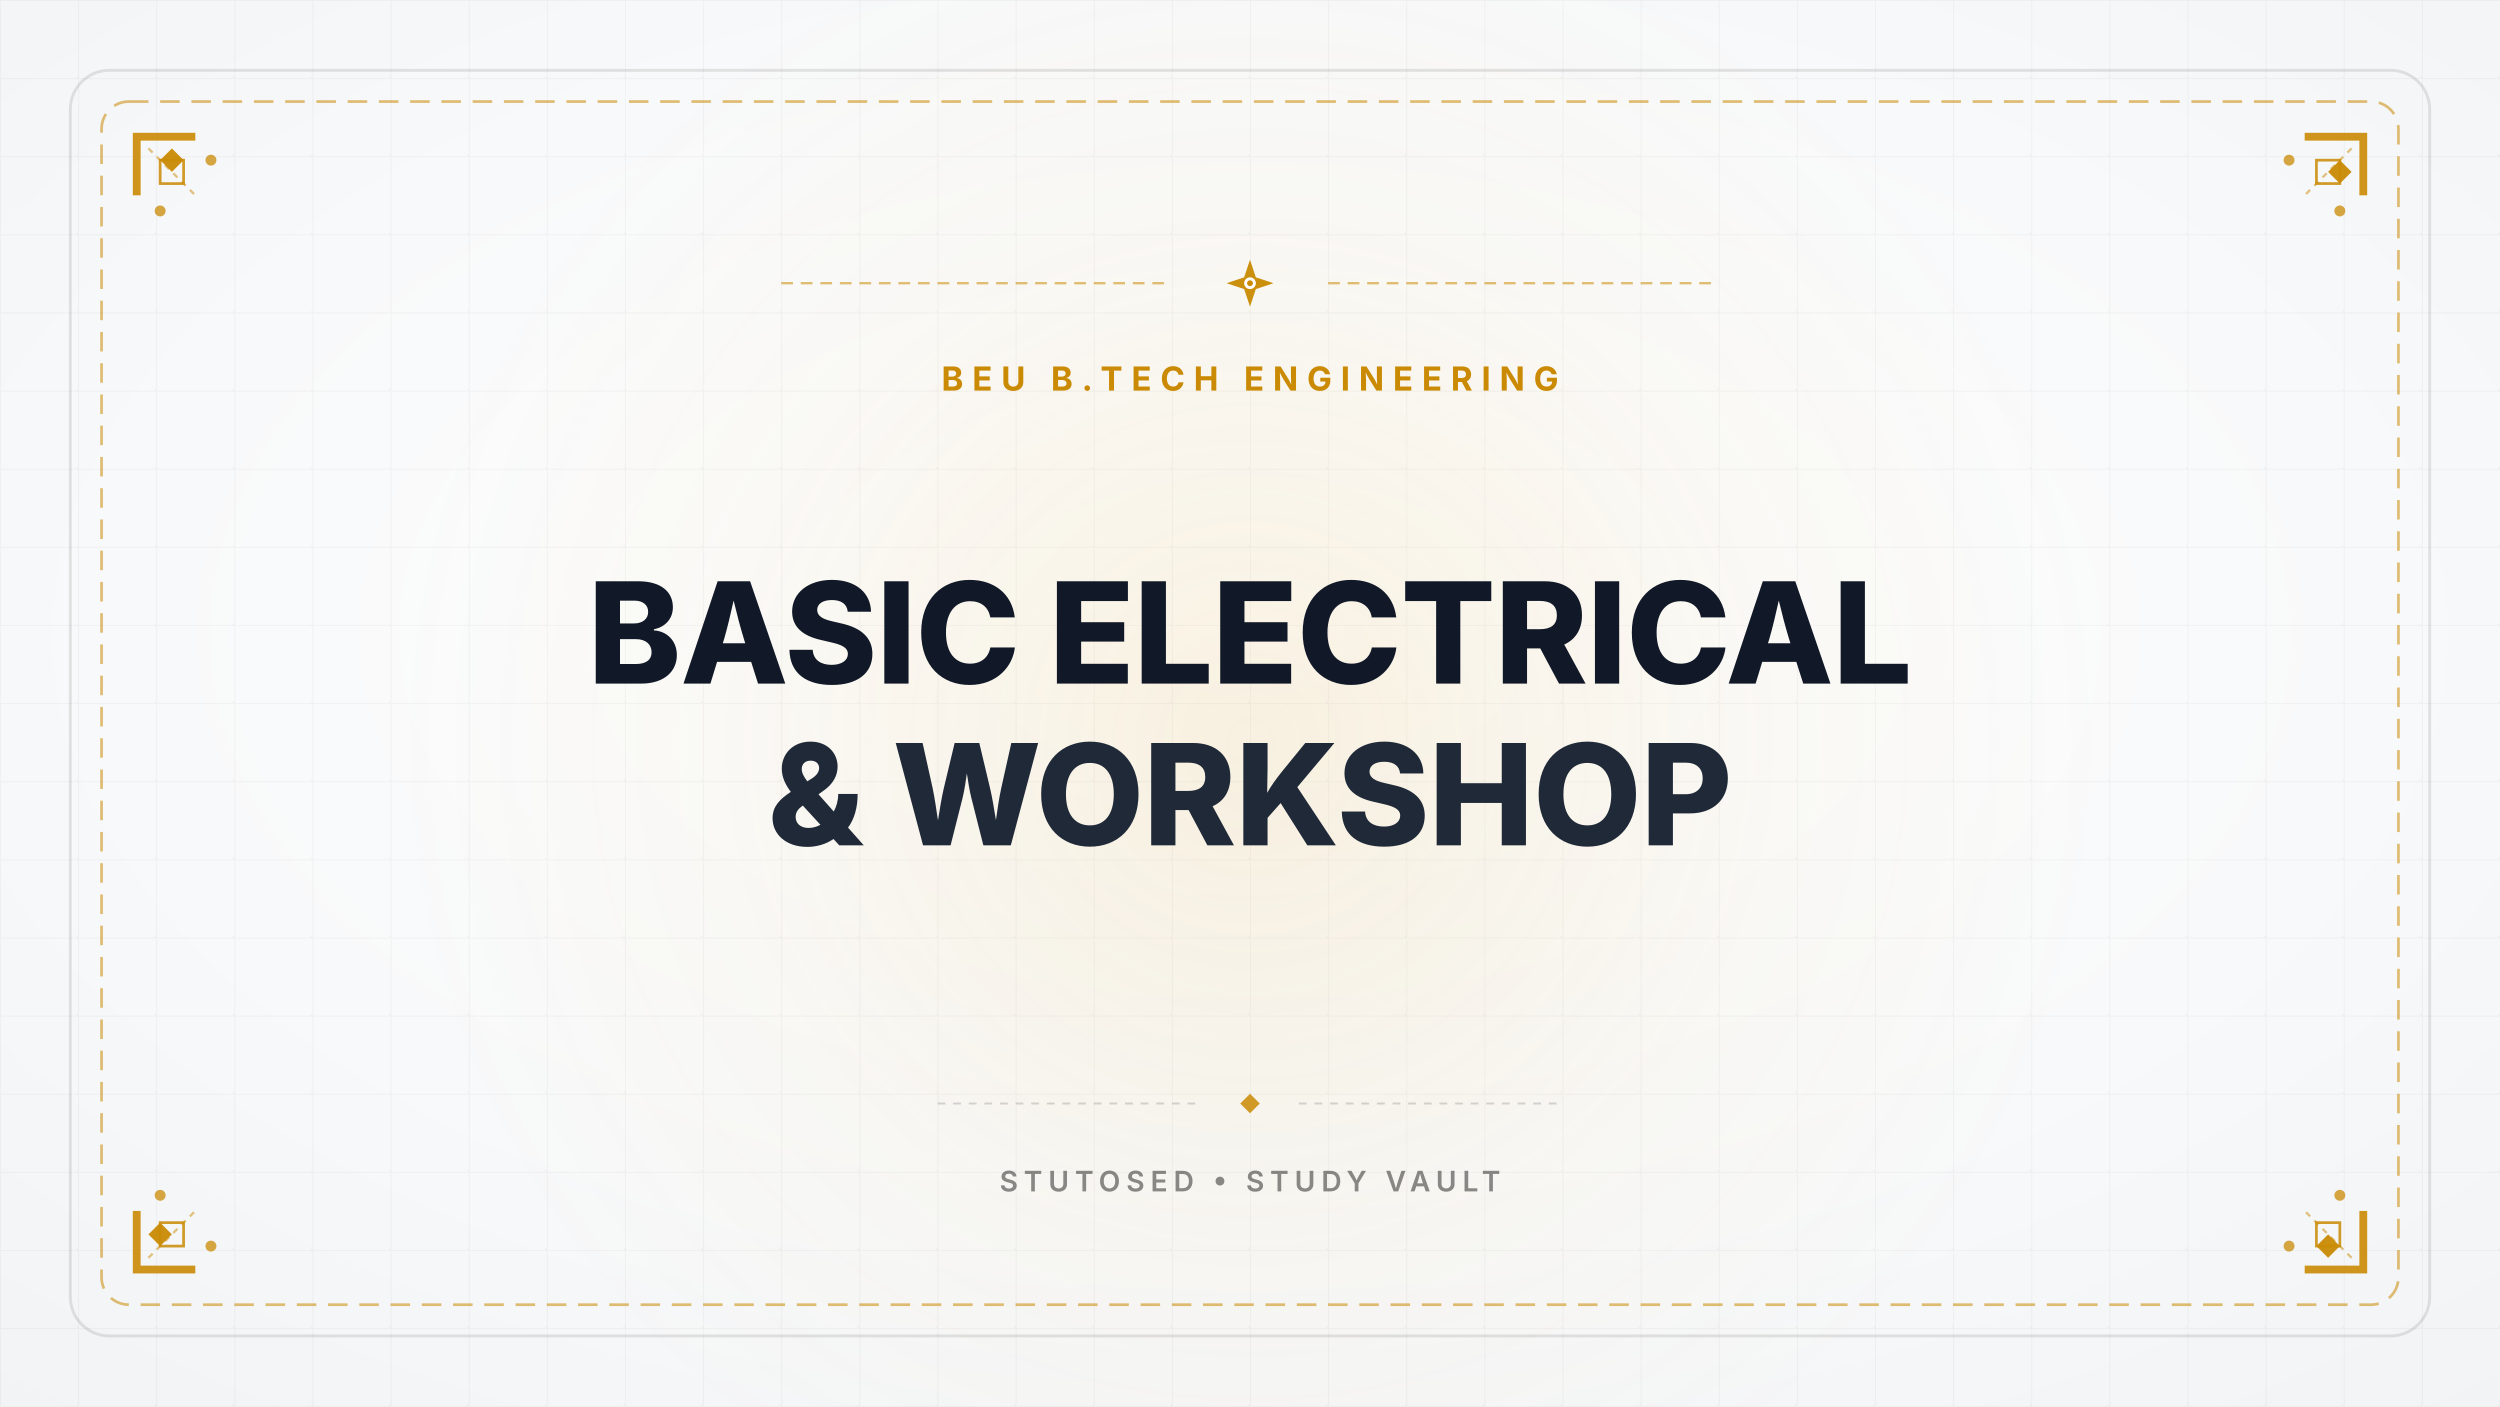
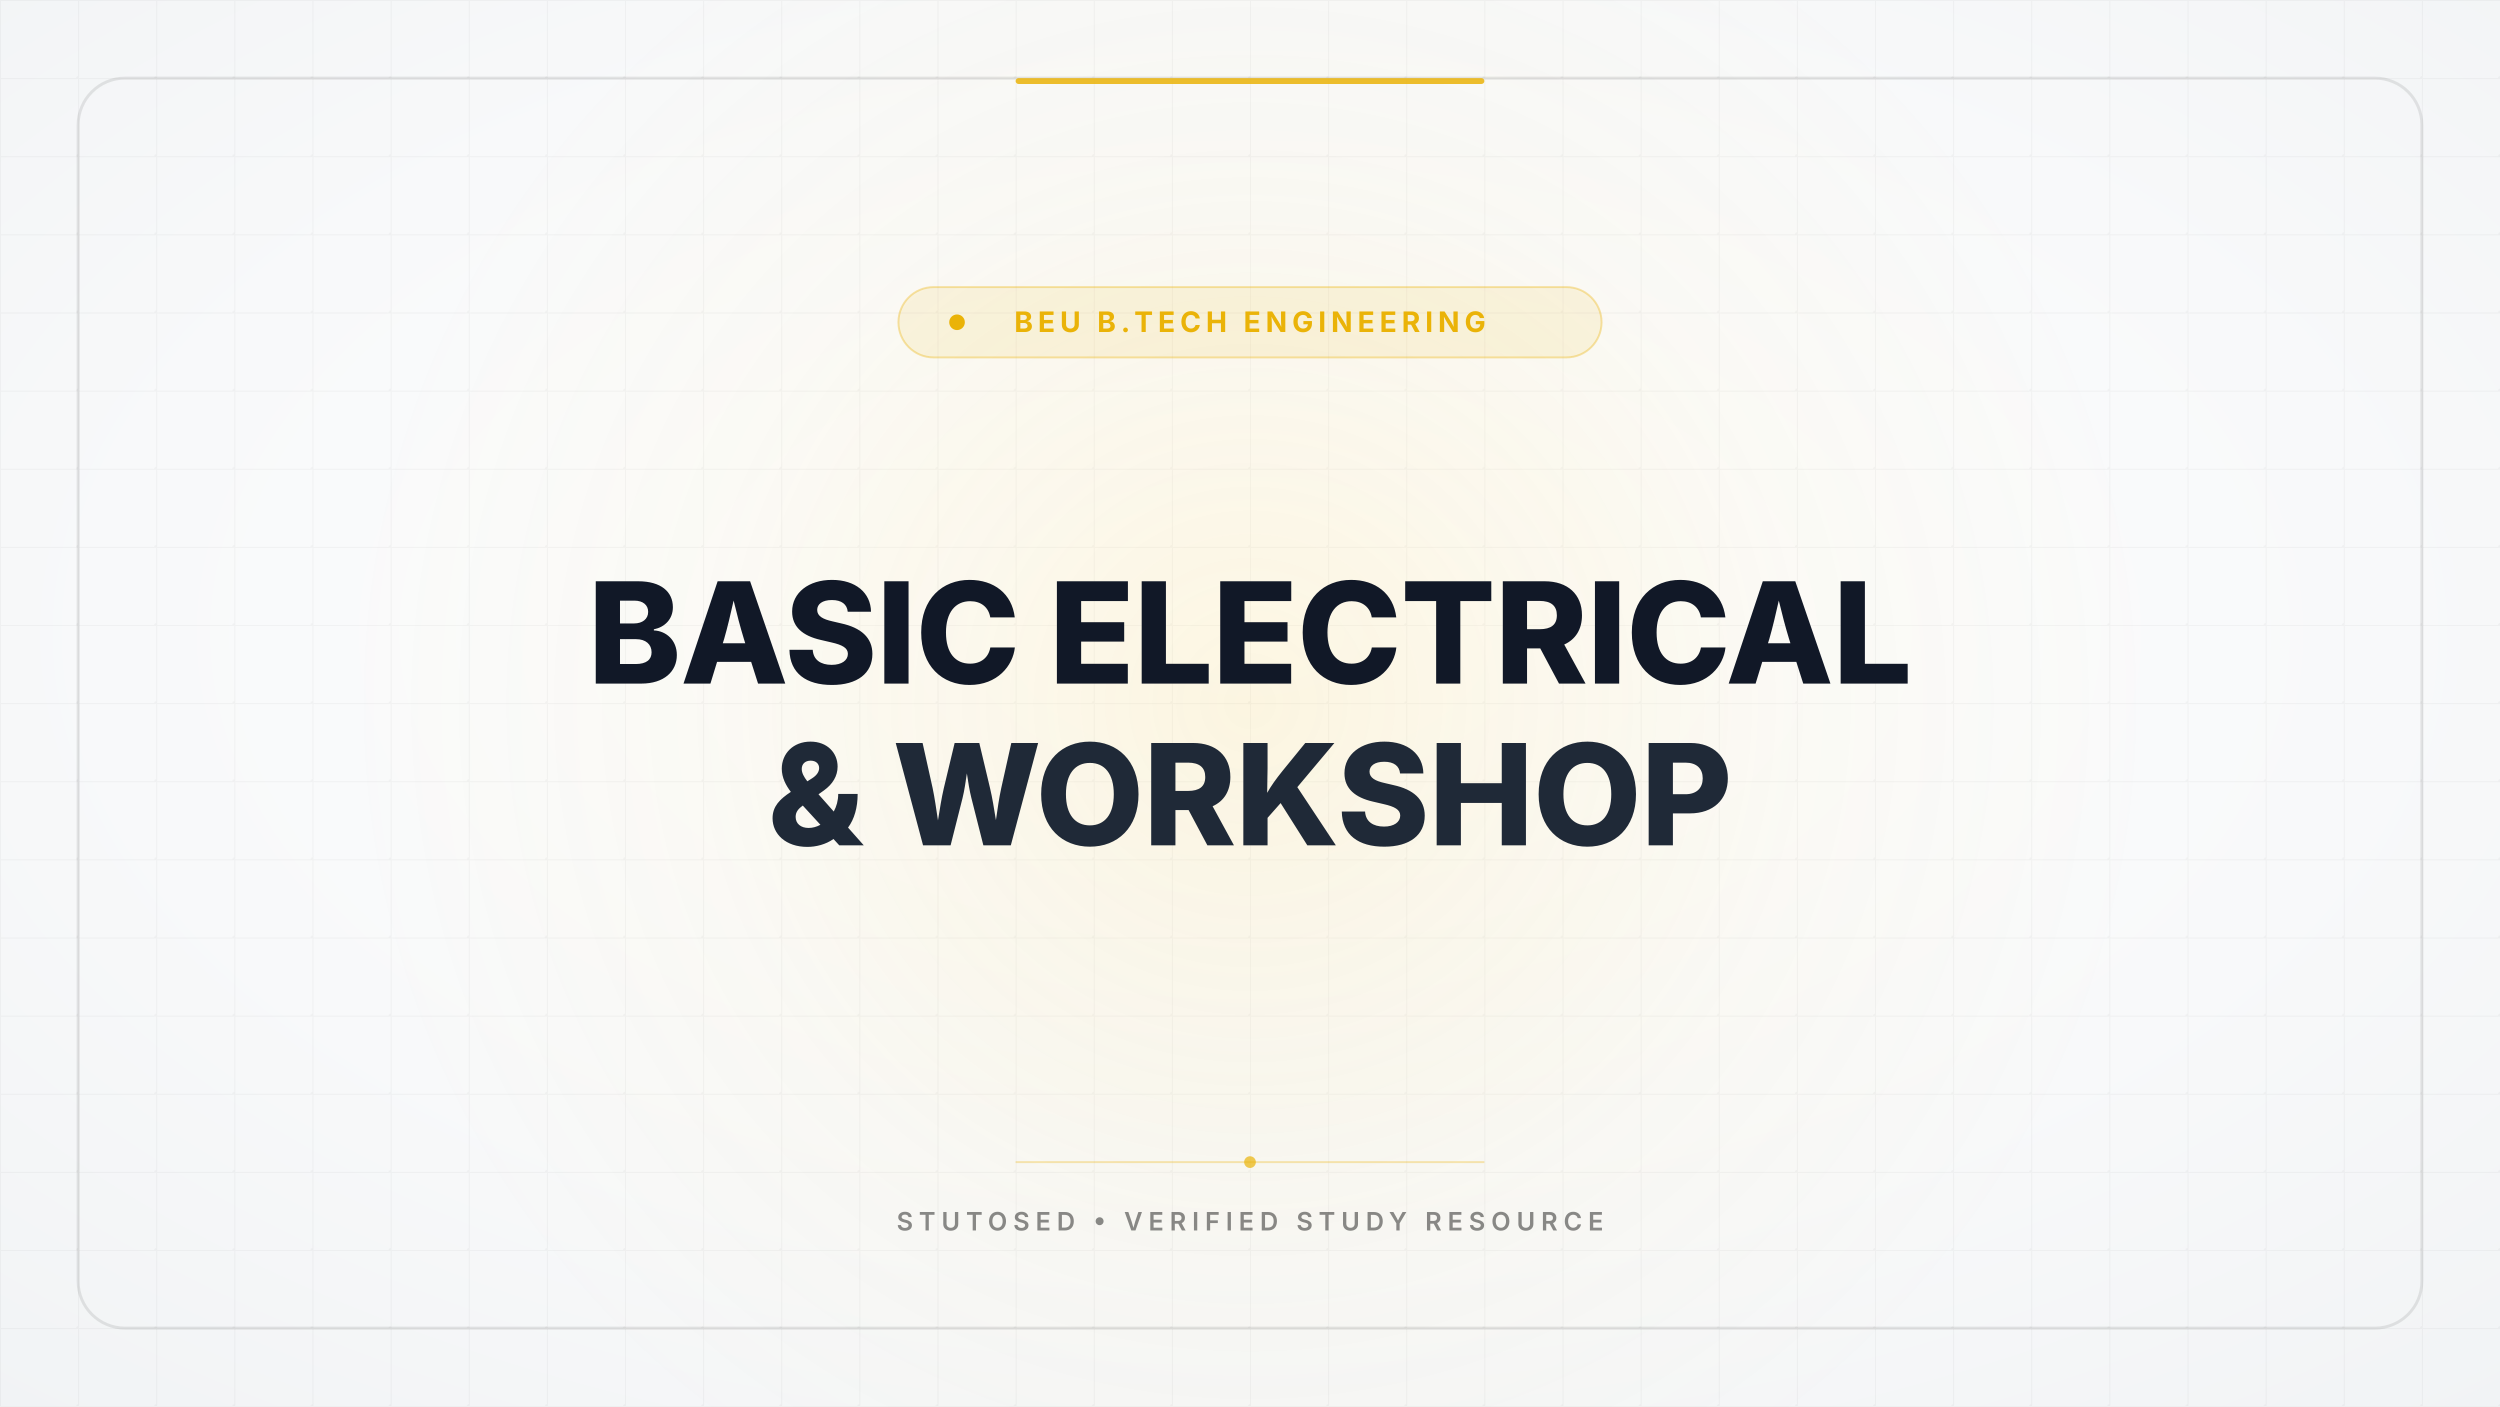
<svg xmlns="http://www.w3.org/2000/svg" viewBox="0 0 1280 720" width="1280" height="720">
  <defs>
    <radialGradient id="bg-grad" cx="50%" cy="45%" r="75%">
      <stop offset="0%" stop-color="#FFFFFF" />
      <stop offset="60%" stop-color="#F8F9FA" />
      <stop offset="100%" stop-color="#F1F3F5" />
    </radialGradient>
    <radialGradient id="accent-glow-rad" cx="50%" cy="50%" r="50%">
-       <stop offset="0%" stop-color="#ca8a04" stop-opacity="0.12" />
-       <stop offset="60%" stop-color="#ca8a04" stop-opacity="0.03" />
-       <stop offset="100%" stop-color="#ca8a04" stop-opacity="0" />
+       <stop offset="0%" stop-color="#eab308" stop-opacity="0.12" />
+       <stop offset="60%" stop-color="#eab308" stop-opacity="0.03" />
+       <stop offset="100%" stop-color="#eab308" stop-opacity="0" />
    </radialGradient>
+     <filter id="shadow" x="-10%" y="-10%" width="120%" height="120%">
+       <feDropShadow dx="0" dy="6" stdDeviation="12" flood-color="#000000" flood-opacity="0.75" />
+     </filter>
    <pattern id="grid-pattern" width="40" height="40" patternUnits="userSpaceOnUse">
      <path d="M 40 0 L 0 0 0 40" fill="none" stroke="rgba(0,0,0,0.035)" stroke-width="1" />
      <circle cx="40" cy="40" r="1" fill="rgba(0,0,0,0.035)" />
    </pattern>
  </defs>
  <rect width="1280" height="720" fill="url(#bg-grad)" />
  <rect width="1280" height="720" fill="url(#grid-pattern)" />
-   <circle cx="640" cy="380" r="440" fill="url(#accent-glow-rad)" />
-   <rect x="36" y="36" width="1208" height="648" rx="20" fill="none" stroke="rgba(0,0,0,0.1)" stroke-width="1.5" />
-   <rect x="52" y="52" width="1176" height="616" rx="14" fill="none" stroke="#ca8a04" stroke-width="1.4" stroke-dasharray="10 6" opacity="0.55" />
-   <g transform="translate(68, 68) rotate(0)">
-     <path d="M 0 0 L 32 0 L 32 4 L 4 4 L 4 32 L 0 32 Z" fill="#ca8a04" opacity="0.9" />
-     <polygon points="14,14 26,14 26,26 14,26" fill="none" stroke="#ca8a04" stroke-width="1.4" opacity="0.85" />
-     <polygon points="20,8 26,14 20,20 14,14" fill="#ca8a04" opacity="0.95" />
-     <circle cx="40" cy="14" r="2.8" fill="#ca8a04" opacity="0.75" />
-     <circle cx="14" cy="40" r="2.8" fill="#ca8a04" opacity="0.75" />
-     <line x1="8" y1="8" x2="32" y2="32" stroke="#ca8a04" stroke-width="1.2" opacity="0.5" stroke-dasharray="3,3" />
-   </g>
-   <g transform="translate(1212, 68) rotate(90)">
-     <path d="M 0 0 L 32 0 L 32 4 L 4 4 L 4 32 L 0 32 Z" fill="#ca8a04" opacity="0.9" />
-     <polygon points="14,14 26,14 26,26 14,26" fill="none" stroke="#ca8a04" stroke-width="1.4" opacity="0.85" />
-     <polygon points="20,8 26,14 20,20 14,14" fill="#ca8a04" opacity="0.95" />
-     <circle cx="40" cy="14" r="2.8" fill="#ca8a04" opacity="0.75" />
-     <circle cx="14" cy="40" r="2.8" fill="#ca8a04" opacity="0.75" />
-     <line x1="8" y1="8" x2="32" y2="32" stroke="#ca8a04" stroke-width="1.2" opacity="0.5" stroke-dasharray="3,3" />
-   </g>
-   <g transform="translate(1212, 652) rotate(180)">
-     <path d="M 0 0 L 32 0 L 32 4 L 4 4 L 4 32 L 0 32 Z" fill="#ca8a04" opacity="0.9" />
-     <polygon points="14,14 26,14 26,26 14,26" fill="none" stroke="#ca8a04" stroke-width="1.4" opacity="0.85" />
-     <polygon points="20,8 26,14 20,20 14,14" fill="#ca8a04" opacity="0.95" />
-     <circle cx="40" cy="14" r="2.8" fill="#ca8a04" opacity="0.75" />
-     <circle cx="14" cy="40" r="2.8" fill="#ca8a04" opacity="0.75" />
-     <line x1="8" y1="8" x2="32" y2="32" stroke="#ca8a04" stroke-width="1.2" opacity="0.5" stroke-dasharray="3,3" />
-   </g>
-   <g transform="translate(68, 652) rotate(270)">
-     <path d="M 0 0 L 32 0 L 32 4 L 4 4 L 4 32 L 0 32 Z" fill="#ca8a04" opacity="0.9" />
-     <polygon points="14,14 26,14 26,26 14,26" fill="none" stroke="#ca8a04" stroke-width="1.4" opacity="0.85" />
-     <polygon points="20,8 26,14 20,20 14,14" fill="#ca8a04" opacity="0.95" />
-     <circle cx="40" cy="14" r="2.8" fill="#ca8a04" opacity="0.75" />
-     <circle cx="14" cy="40" r="2.8" fill="#ca8a04" opacity="0.75" />
-     <line x1="8" y1="8" x2="32" y2="32" stroke="#ca8a04" stroke-width="1.2" opacity="0.5" stroke-dasharray="3,3" />
-   </g>
-   <g transform="translate(640, 145)">
-     <line x1="-240" y1="0" x2="-40" y2="0" stroke="#ca8a04" stroke-width="1.2" stroke-dasharray="6 4" opacity="0.55" />
-     <polygon points="0,-12 3,-3 12,0 3,3 0,12 -3,3 -12,0 -3,-3" fill="#ca8a04" opacity="0.95" />
-     <circle cx="0" cy="0" r="3" fill="#FFFFFF" />
-     <circle cx="0" cy="0" r="1.5" fill="#ca8a04" />
-     <line x1="40" y1="0" x2="240" y2="0" stroke="#ca8a04" stroke-width="1.2" stroke-dasharray="6 4" opacity="0.55" />
-   </g>
-   <g transform="translate(640, 200)">
-     <text x="0" y="0" text-anchor="middle" font-family="'Space Grotesk', -apple-system, system-ui, sans-serif" font-size="17" font-weight="700" letter-spacing="4.5" fill="#ca8a04" text-transform="uppercase">
+   <circle cx="640" cy="360" r="460" fill="url(#accent-glow-rad)" />
+   <rect x="40" y="40" width="1200" height="640" rx="24" fill="none" stroke="rgba(0,0,0,0.09)" stroke-width="1.5" />
+   <rect x="520" y="40" width="240" height="3" rx="1.5" fill="#eab308" opacity="0.85" />
+   <g transform="translate(640, 165)">
+     <rect x="-180" y="-18" width="360" height="36" rx="18" fill="#eab308" fill-opacity="0.1" stroke="#eab308" stroke-opacity="0.35" stroke-width="1" />
+     <circle cx="-150" cy="0" r="4" fill="#eab308" />
+     <text x="0" y="5" text-anchor="middle" font-family="'Space Grotesk', -apple-system, system-ui, sans-serif" font-size="14.5" font-weight="700" letter-spacing="2.5" fill="#eab308" text-transform="uppercase">
      BEU B.TECH ENGINEERING
    </text>
  </g>
  <g>
    <text x="640" y="350" text-anchor="middle" font-family="'Space Grotesk', -apple-system, system-ui, sans-serif" font-size="72" font-weight="800" letter-spacing="-0.5" fill="#111827">BASIC ELECTRICAL</text>
    <text x="640" y="432.8" text-anchor="middle" font-family="'Space Grotesk', -apple-system, system-ui, sans-serif" font-size="72" font-weight="800" letter-spacing="-0.5" fill="#1F2937">&amp; WORKSHOP</text>
  </g>
-   <g transform="translate(640, 565)">
-     <line x1="-160" y1="0" x2="-25" y2="0" stroke="rgba(0,0,0,0.15)" stroke-width="1" stroke-dasharray="4 4" />
-     <polygon points="0,-5 5,0 0,5 -5,0" fill="#ca8a04" opacity="0.85" />
-     <line x1="25" y1="0" x2="160" y2="0" stroke="rgba(0,0,0,0.15)" stroke-width="1" stroke-dasharray="4 4" />
+   <g transform="translate(640, 595)">
+     <line x1="-120" y1="0" x2="120" y2="0" stroke="#eab308" stroke-opacity="0.3" stroke-width="1" />
+     <circle cx="0" cy="0" r="3" fill="#eab308" opacity="0.7" />
  </g>
-   <g transform="translate(640, 610)">
-     <text x="0" y="0" text-anchor="middle" font-family="'Space Grotesk', -apple-system, system-ui, sans-serif" font-size="14.5" font-weight="600" letter-spacing="3" fill="rgba(0,0,0,0.45)">
-       STUTOSED • STUDY VAULT
+   <g transform="translate(640, 630)">
+     <text x="0" y="0" text-anchor="middle" font-family="'Space Grotesk', -apple-system, system-ui, sans-serif" font-size="13" font-weight="600" letter-spacing="3" fill="rgba(0,0,0,0.45)">
+       STUTOSED • VERIFIED STUDY RESOURCE
    </text>
  </g>
</svg>
